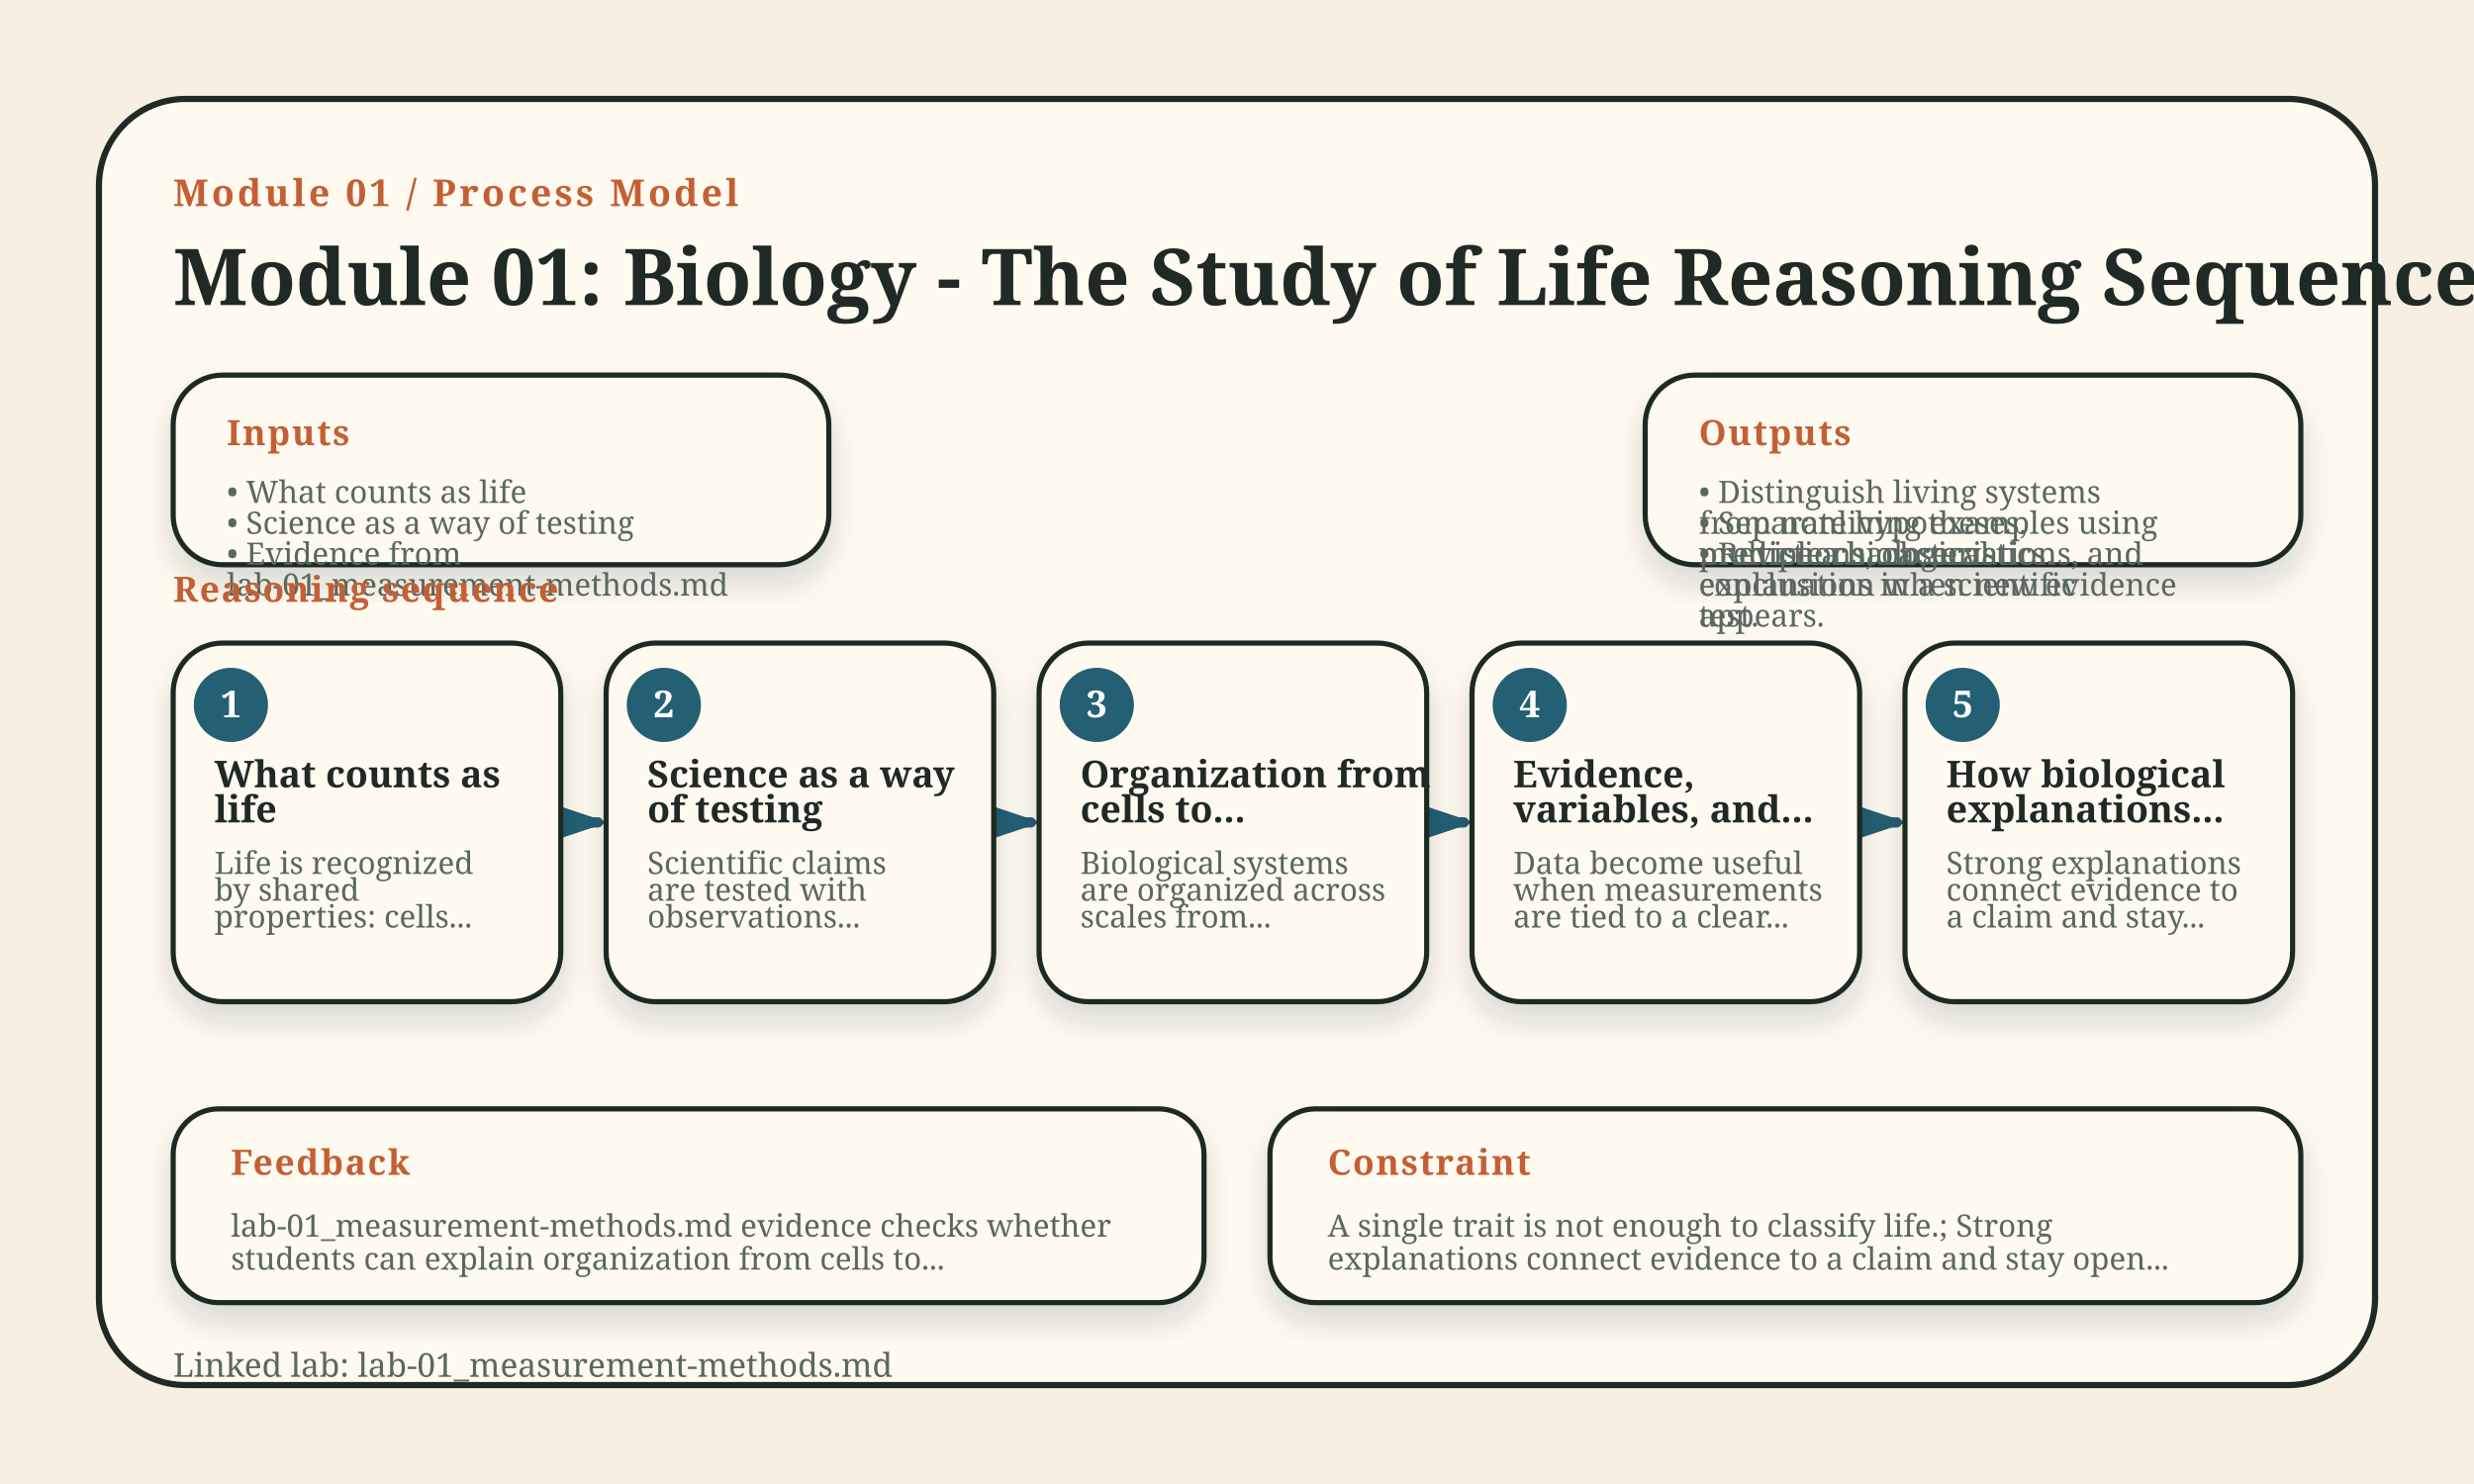
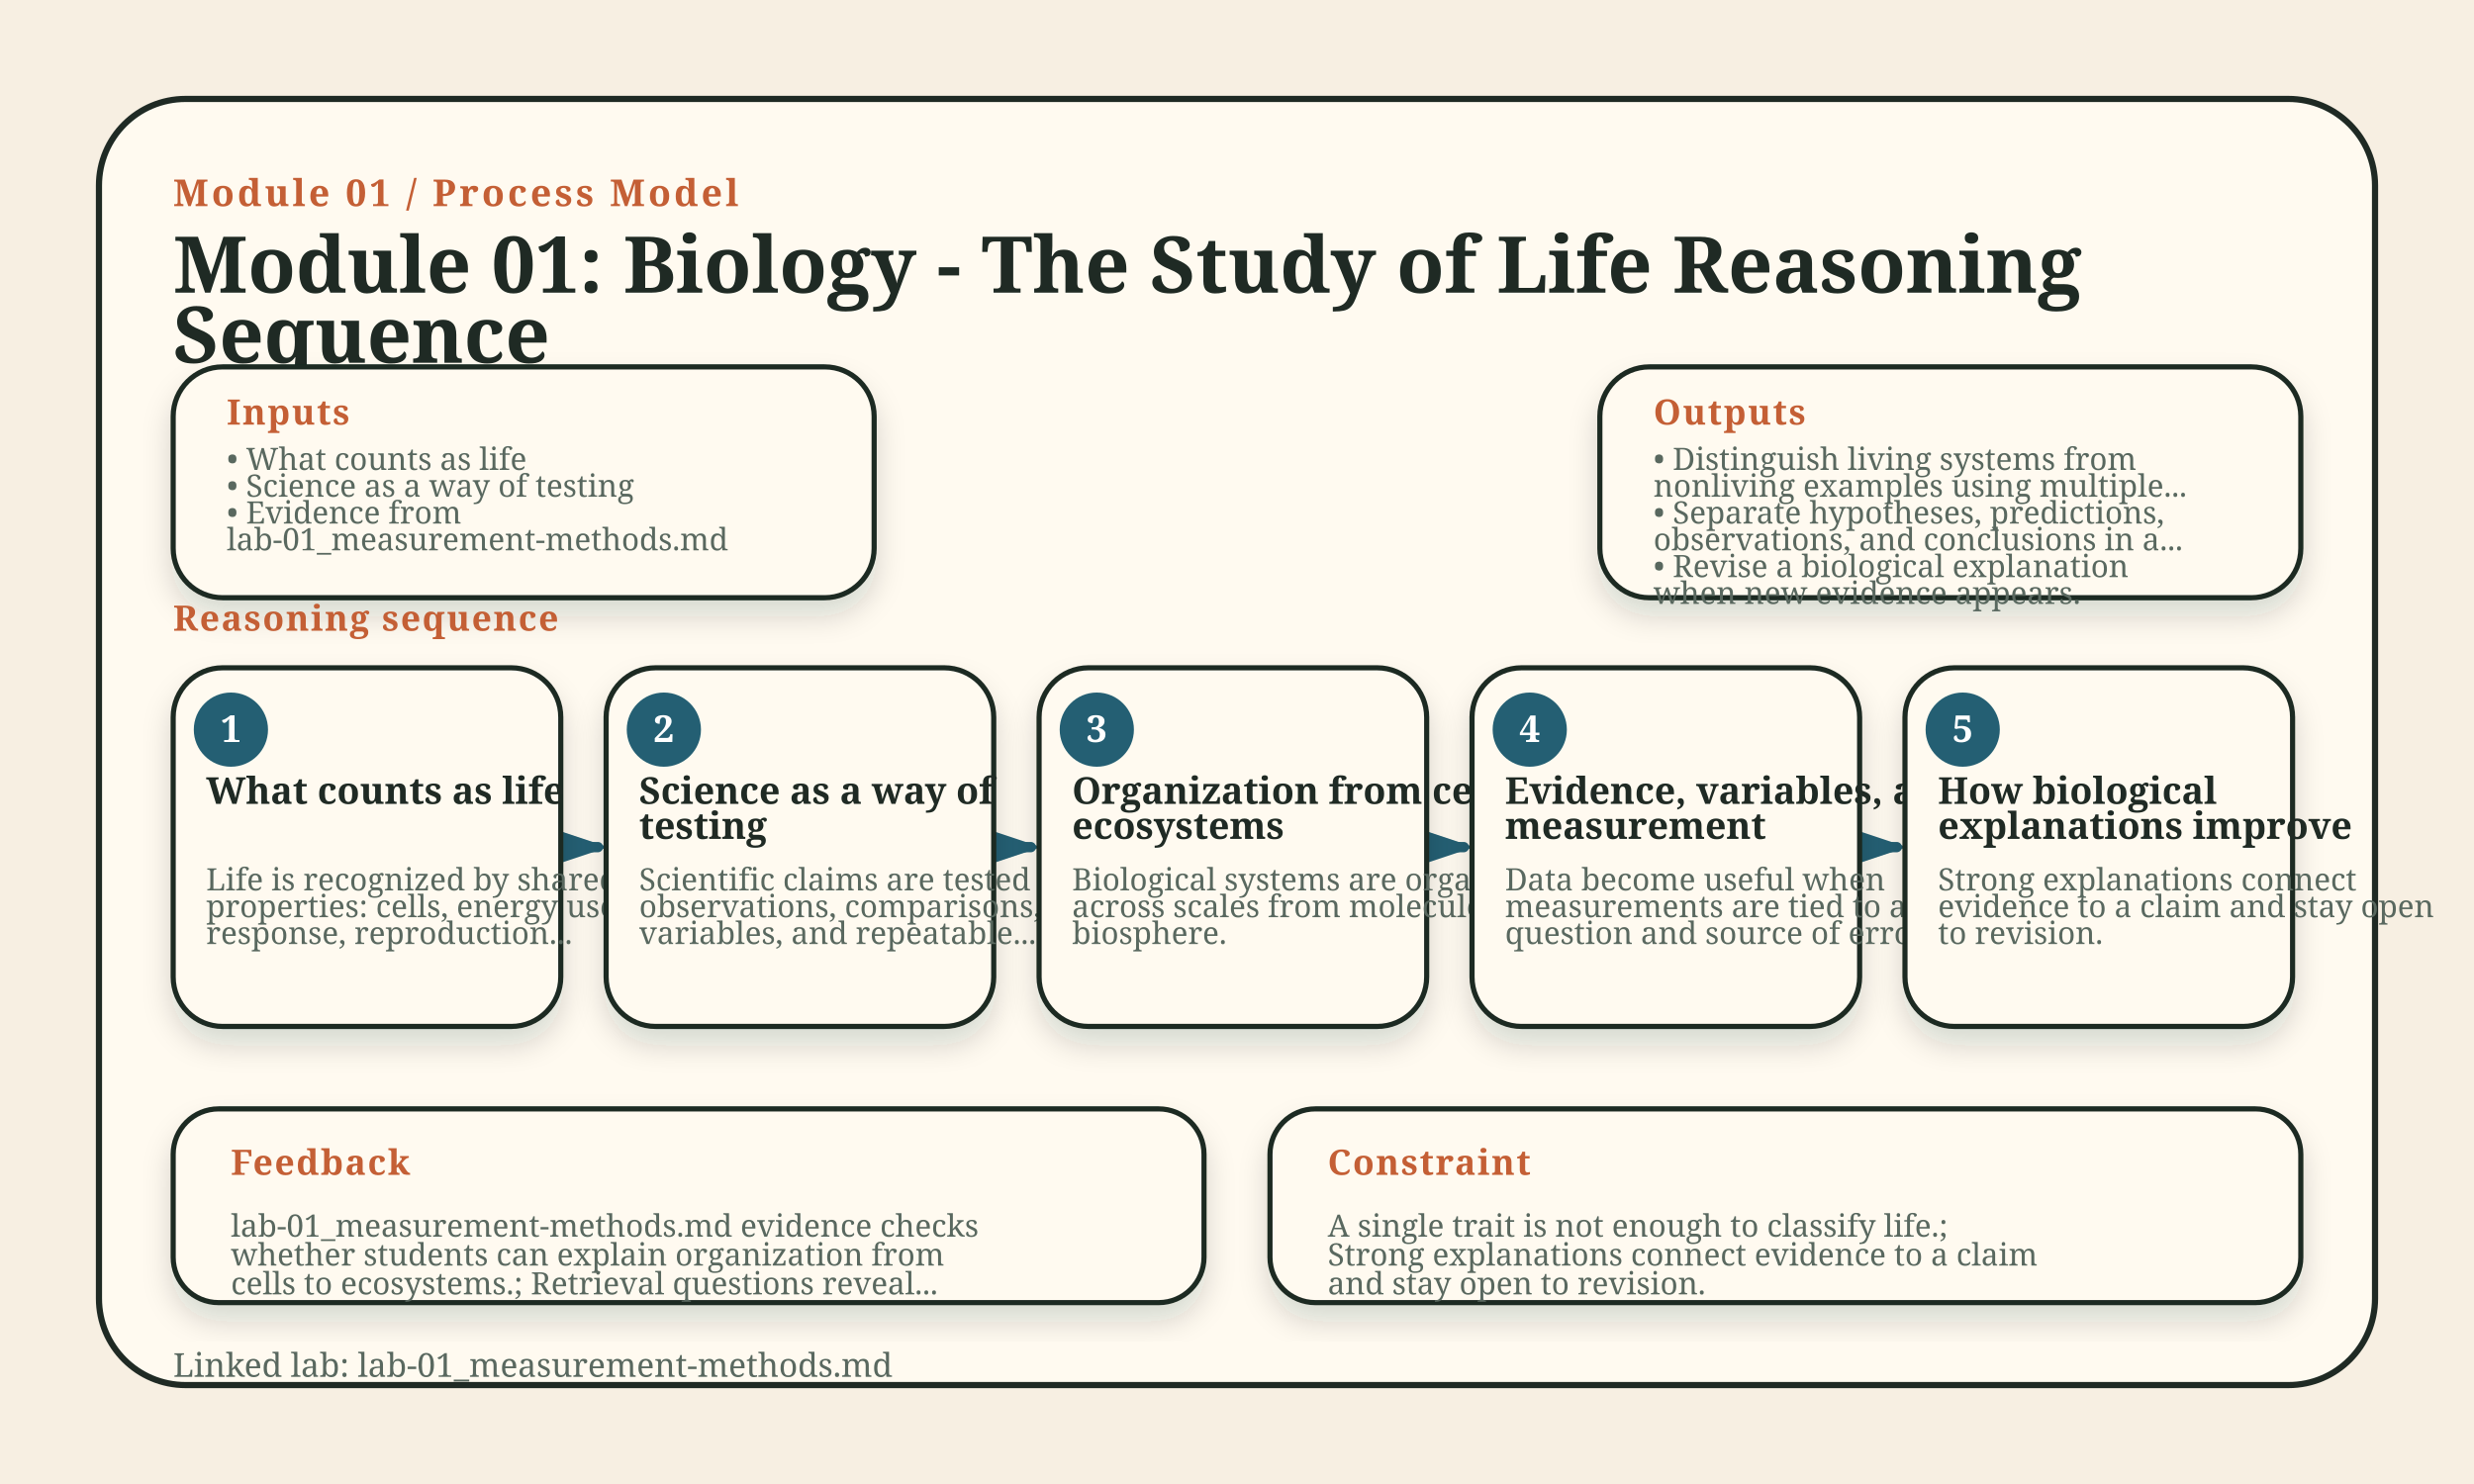
<svg xmlns="http://www.w3.org/2000/svg" width="1200" height="720" viewBox="0 0 1200 720" role="img" aria-label="Module 01: Biology - The Study of Life Reasoning Sequence">
  <style>
    .bg { fill: #f7efe2; }
    .halo { fill: url(#wash); opacity: 0.92; }
    .frame { fill: #fffaf0; stroke: #1f2a24; stroke-width: 3; }
    .eyebrow { fill: #c45f35; font: 800 18px Georgia, serif; letter-spacing: 1.5px; text-transform: uppercase; }
    .title-text { fill: #1f2a24; font: 800 38px Georgia, serif; }
    .footer { fill: #59685f; font: 16px Georgia, serif; }
    .claim-card, .side-card, .feedback-card, .prompt-card, .routine-card, .stage-card-bg { fill: #fffaf0; stroke: #1f2a24; stroke-width: 2.5; filter: url(#shadow); }
    .claim-kicker, .card-kicker { fill: #c45f35; font: 800 17px Georgia, serif; letter-spacing: 0.8px; text-transform: uppercase; }
    .claim-text { fill: #1f2a24; font: 700 25px Georgia, serif; }
    .node { fill: #fffaf0; stroke: #245f73; stroke-width: 3; filter: url(#shadow); }
    .node-claim { stroke: #c45f35; }
    .node-mechanism { stroke: #245f73; }
    .node-evidence { stroke: #567d46; }
    .node-vocabulary { stroke: #8067a9; }
    .node-application { stroke: #b26b2f; }
    .node-revision { stroke: #8a4351; }
    .cluster-pill { stroke: none; opacity: 0.92; }
    .cluster-claim { fill: #c45f35; }
    .cluster-mechanism { fill: #245f73; }
    .cluster-evidence { fill: #6d9c57; }
    .cluster-vocabulary { fill: #9b83c6; }
    .cluster-application { fill: #d28942; }
    .cluster-revision { fill: #b85d70; }
    .cluster-label, .legend-text { fill: white; font: 800 11px Georgia, serif; letter-spacing: 1px; text-transform: uppercase; }
    .node-label { fill: #1f2a24; font: 800 20px Georgia, serif; }
    .node-detail { fill: #59685f; font: 14px Georgia, serif; }
    .edge { stroke: #c45f35; stroke-width: 4; stroke-linecap: round; opacity: 0.72; marker-end: url(#arrowhead); }
-     .edge-label { fill: #c45f35; font: 700 13px Georgia, serif; text-anchor: middle; paint-order: stroke; stroke: #f7efe2; stroke-width: 4; }
+     .edge-label { fill: #c45f35; font: 700 12px Georgia, serif; text-anchor: middle; paint-order: stroke; stroke: #f7efe2; stroke-width: 5; }
    .stage-dot { fill: #245f73; }
    .stage-num { fill: white; font: 900 18px Georgia, serif; }
    .stage-label { fill: #1f2a24; font: 800 18px Georgia, serif; }
    .stage-detail, .mini-text, .check-text { fill: #59685f; font: 15px Georgia, serif; }
    .arrow { fill: none; stroke: #245f73; stroke-width: 5; stroke-linecap: round; marker-end: url(#arrowhead); }
    .prompt-text { fill: #1f2a24; font: 700 17px Georgia, serif; }
    .routine-text { fill: #1f2a24; font: 700 16px Georgia, serif; }
    .retrieval-step-strip { fill: #fffaf0; stroke: #245f73; stroke-width: 2; opacity: 0.96; }
    .palette-high-design { fill: #c45f35; }
    @media print { .claim-card, .side-card, .feedback-card, .prompt-card, .routine-card, .node, .stage-card-bg { filter: none; } }
    </style>
  <defs>
    <linearGradient id="wash" x1="0" x2="1" y1="0" y2="1">
      <stop offset="0" stop-color="#fffaf0" />
      <stop offset="1" stop-color="#245f73" stop-opacity="0.18" />
    </linearGradient>
    <filter id="shadow" x="-20%" y="-20%" width="140%" height="140%">
      <feDropShadow dx="0" dy="8" stdDeviation="7" flood-color="#1f2a24" flood-opacity="0.16" />
    </filter>
    <marker id="arrowhead" markerWidth="12" markerHeight="8" refX="11" refY="4" orient="auto">
      <polygon points="0 0, 12 4, 0 8" fill="#245f73" />
    </marker>
  </defs>
  <rect class="bg" width="1200" height="720" />
  <rect x="48" y="48" width="1104" height="624" rx="42" class="frame" />
  <text x="84" y="100" class="eyebrow">Module 01 / Process Model</text>
-   <text x="84" y="148" class="title-text">Module 01: Biology - The Study of Life Reasoning Sequence</text>
-   <rect x="84" y="182" width="318" height="92" rx="24" class="side-card" />
-   <text x="110" y="216" class="card-kicker">Inputs</text>
-   <text x="110.0" y="244.0" class="mini-text">
+   <text x="84.0" y="142.0" class="title-text">
+     <tspan x="84.0" dy="0">Module 01: Biology - The Study of Life Reasoning</tspan>
+     <tspan x="84.0" dy="34">Sequence</tspan>
+   </text>
+   <rect x="84" y="178" width="340" height="112" rx="24" class="side-card" />
+   <text x="110" y="206" class="card-kicker">Inputs</text>
+   <text x="110.0" y="228.0" class="mini-text">
    <tspan x="110.0" dy="0">• What counts as life</tspan>
  </text>
-   <text x="110.0" y="259.0" class="mini-text">
+   <text x="110.0" y="241.0" class="mini-text">
    <tspan x="110.0" dy="0">• Science as a way of testing</tspan>
  </text>
-   <text x="110.0" y="274.0" class="mini-text">
+   <text x="110.0" y="254.0" class="mini-text">
    <tspan x="110.0" dy="0">• Evidence from</tspan>
-     <tspan x="110.0" dy="15">lab-01_measurement-methods.md</tspan>
+     <tspan x="110.0" dy="13">lab-01_measurement-methods.md</tspan>
  </text>
-   <rect x="798" y="182" width="318" height="92" rx="24" class="side-card" />
-   <text x="824" y="216" class="card-kicker">Outputs</text>
-   <text x="824.0" y="244.0" class="mini-text">
-     <tspan x="824.0" dy="0">• Distinguish living systems</tspan>
-     <tspan x="824.0" dy="15">from nonliving examples using</tspan>
-     <tspan x="824.0" dy="15">multiple characteristics.</tspan>
+   <rect x="776" y="178" width="340" height="112" rx="24" class="side-card" />
+   <text x="802" y="206" class="card-kicker">Outputs</text>
+   <text x="802.0" y="228.0" class="mini-text">
+     <tspan x="802.0" dy="0">• Distinguish living systems from</tspan>
+     <tspan x="802.0" dy="13">nonliving examples using multiple...</tspan>
  </text>
-   <text x="824.0" y="259.0" class="mini-text">
-     <tspan x="824.0" dy="0">• Separate hypotheses,</tspan>
-     <tspan x="824.0" dy="15">predictions, observations, and</tspan>
-     <tspan x="824.0" dy="15">conclusions in a scientific</tspan>
-     <tspan x="824.0" dy="15">test.</tspan>
+   <text x="802.0" y="254.0" class="mini-text">
+     <tspan x="802.0" dy="0">• Separate hypotheses, predictions,</tspan>
+     <tspan x="802.0" dy="13">observations, and conclusions in a...</tspan>
  </text>
-   <text x="824.0" y="274.0" class="mini-text">
-     <tspan x="824.0" dy="0">• Revise a biological</tspan>
-     <tspan x="824.0" dy="15">explanation when new evidence</tspan>
-     <tspan x="824.0" dy="15">appears.</tspan>
+   <text x="802.0" y="280.0" class="mini-text">
+     <tspan x="802.0" dy="0">• Revise a biological explanation</tspan>
+     <tspan x="802.0" dy="13">when new evidence appears.</tspan>
  </text>
-   <text x="84" y="292" class="card-kicker">Reasoning sequence</text>
-   <path d="M 276.0 399.0 L 290.0 399.0" class="arrow" />
-   <path d="M 486.0 399.0 L 500.0 399.0" class="arrow" />
-   <path d="M 696.0 399.0 L 710.0 399.0" class="arrow" />
-   <path d="M 906.0 399.0 L 920.0 399.0" class="arrow" />
+   <text x="84" y="306" class="card-kicker">Reasoning sequence</text>
+   <path d="M 276.0 411.0 L 290.0 411.0" class="arrow" />
+   <path d="M 486.0 411.0 L 500.0 411.0" class="arrow" />
+   <path d="M 696.0 411.0 L 710.0 411.0" class="arrow" />
+   <path d="M 906.0 411.0 L 920.0 411.0" class="arrow" />
  <g class="stage-card">
-     <rect x="84.0" y="312.0" width="188" height="174" rx="24" class="stage-card-bg" />
-     <circle cx="112.0" cy="342.0" r="18" class="stage-dot" />
-     <text x="112.0" y="348.0" class="stage-num" text-anchor="middle">1</text>
-     <text x="104.0" y="382.0" class="stage-label">
-       <tspan x="104.0" dy="0">What counts as</tspan>
-       <tspan x="104.0" dy="17">life</tspan>
+     <rect x="84.0" y="324.0" width="188" height="174" rx="24" class="stage-card-bg" />
+     <circle cx="112.0" cy="354.0" r="18" class="stage-dot" />
+     <text x="112.0" y="360.0" class="stage-num" text-anchor="middle">1</text>
+     <text x="100.0" y="390.0" class="stage-label">
+       <tspan x="100.0" dy="0">What counts as life</tspan>
    </text>
-     <text x="104.0" y="424.0" class="stage-detail">
-       <tspan x="104.0" dy="0">Life is recognized</tspan>
-       <tspan x="104.0" dy="13">by shared</tspan>
-       <tspan x="104.0" dy="13">properties: cells...</tspan>
+     <text x="100.0" y="432.0" class="stage-detail">
+       <tspan x="100.0" dy="0">Life is recognized by shared</tspan>
+       <tspan x="100.0" dy="13">properties: cells, energy use,</tspan>
+       <tspan x="100.0" dy="13">response, reproduction...</tspan>
    </text>
  </g>
  <g class="stage-card">
-     <rect x="294.0" y="312.0" width="188" height="174" rx="24" class="stage-card-bg" />
-     <circle cx="322.0" cy="342.0" r="18" class="stage-dot" />
-     <text x="322.0" y="348.0" class="stage-num" text-anchor="middle">2</text>
-     <text x="314.0" y="382.0" class="stage-label">
-       <tspan x="314.0" dy="0">Science as a way</tspan>
-       <tspan x="314.0" dy="17">of testing</tspan>
+     <rect x="294.0" y="324.0" width="188" height="174" rx="24" class="stage-card-bg" />
+     <circle cx="322.0" cy="354.0" r="18" class="stage-dot" />
+     <text x="322.0" y="360.0" class="stage-num" text-anchor="middle">2</text>
+     <text x="310.0" y="390.0" class="stage-label">
+       <tspan x="310.0" dy="0">Science as a way of</tspan>
+       <tspan x="310.0" dy="17">testing</tspan>
    </text>
-     <text x="314.0" y="424.0" class="stage-detail">
-       <tspan x="314.0" dy="0">Scientific claims</tspan>
-       <tspan x="314.0" dy="13">are tested with</tspan>
-       <tspan x="314.0" dy="13">observations...</tspan>
+     <text x="310.0" y="432.0" class="stage-detail">
+       <tspan x="310.0" dy="0">Scientific claims are tested with</tspan>
+       <tspan x="310.0" dy="13">observations, comparisons,</tspan>
+       <tspan x="310.0" dy="13">variables, and repeatable...</tspan>
    </text>
  </g>
  <g class="stage-card">
-     <rect x="504.0" y="312.0" width="188" height="174" rx="24" class="stage-card-bg" />
-     <circle cx="532.0" cy="342.0" r="18" class="stage-dot" />
-     <text x="532.0" y="348.0" class="stage-num" text-anchor="middle">3</text>
-     <text x="524.0" y="382.0" class="stage-label">
-       <tspan x="524.0" dy="0">Organization from</tspan>
-       <tspan x="524.0" dy="17">cells to...</tspan>
+     <rect x="504.0" y="324.0" width="188" height="174" rx="24" class="stage-card-bg" />
+     <circle cx="532.0" cy="354.0" r="18" class="stage-dot" />
+     <text x="532.0" y="360.0" class="stage-num" text-anchor="middle">3</text>
+     <text x="520.0" y="390.0" class="stage-label">
+       <tspan x="520.0" dy="0">Organization from cells to</tspan>
+       <tspan x="520.0" dy="17">ecosystems</tspan>
    </text>
-     <text x="524.0" y="424.0" class="stage-detail">
-       <tspan x="524.0" dy="0">Biological systems</tspan>
-       <tspan x="524.0" dy="13">are organized across</tspan>
-       <tspan x="524.0" dy="13">scales from...</tspan>
+     <text x="520.0" y="432.0" class="stage-detail">
+       <tspan x="520.0" dy="0">Biological systems are organized</tspan>
+       <tspan x="520.0" dy="13">across scales from molecules to</tspan>
+       <tspan x="520.0" dy="13">biosphere.</tspan>
    </text>
  </g>
  <g class="stage-card">
-     <rect x="714.0" y="312.0" width="188" height="174" rx="24" class="stage-card-bg" />
-     <circle cx="742.0" cy="342.0" r="18" class="stage-dot" />
-     <text x="742.0" y="348.0" class="stage-num" text-anchor="middle">4</text>
-     <text x="734.0" y="382.0" class="stage-label">
-       <tspan x="734.0" dy="0">Evidence,</tspan>
-       <tspan x="734.0" dy="17">variables, and...</tspan>
+     <rect x="714.0" y="324.0" width="188" height="174" rx="24" class="stage-card-bg" />
+     <circle cx="742.0" cy="354.0" r="18" class="stage-dot" />
+     <text x="742.0" y="360.0" class="stage-num" text-anchor="middle">4</text>
+     <text x="730.0" y="390.0" class="stage-label">
+       <tspan x="730.0" dy="0">Evidence, variables, and</tspan>
+       <tspan x="730.0" dy="17">measurement</tspan>
    </text>
-     <text x="734.0" y="424.0" class="stage-detail">
-       <tspan x="734.0" dy="0">Data become useful</tspan>
-       <tspan x="734.0" dy="13">when measurements</tspan>
-       <tspan x="734.0" dy="13">are tied to a clear...</tspan>
+     <text x="730.0" y="432.0" class="stage-detail">
+       <tspan x="730.0" dy="0">Data become useful when</tspan>
+       <tspan x="730.0" dy="13">measurements are tied to a clear</tspan>
+       <tspan x="730.0" dy="13">question and source of error.</tspan>
    </text>
  </g>
  <g class="stage-card">
-     <rect x="924.0" y="312.0" width="188" height="174" rx="24" class="stage-card-bg" />
-     <circle cx="952.0" cy="342.0" r="18" class="stage-dot" />
-     <text x="952.0" y="348.0" class="stage-num" text-anchor="middle">5</text>
-     <text x="944.0" y="382.0" class="stage-label">
-       <tspan x="944.0" dy="0">How biological</tspan>
-       <tspan x="944.0" dy="17">explanations...</tspan>
+     <rect x="924.0" y="324.0" width="188" height="174" rx="24" class="stage-card-bg" />
+     <circle cx="952.0" cy="354.0" r="18" class="stage-dot" />
+     <text x="952.0" y="360.0" class="stage-num" text-anchor="middle">5</text>
+     <text x="940.0" y="390.0" class="stage-label">
+       <tspan x="940.0" dy="0">How biological</tspan>
+       <tspan x="940.0" dy="17">explanations improve</tspan>
    </text>
-     <text x="944.0" y="424.0" class="stage-detail">
-       <tspan x="944.0" dy="0">Strong explanations</tspan>
-       <tspan x="944.0" dy="13">connect evidence to</tspan>
-       <tspan x="944.0" dy="13">a claim and stay...</tspan>
+     <text x="940.0" y="432.0" class="stage-detail">
+       <tspan x="940.0" dy="0">Strong explanations connect</tspan>
+       <tspan x="940.0" dy="13">evidence to a claim and stay open</tspan>
+       <tspan x="940.0" dy="13">to revision.</tspan>
    </text>
  </g>
  <rect x="84" y="538" width="500" height="94" rx="22" class="feedback-card" />
  <text x="112" y="570" class="card-kicker">Feedback</text>
  <text x="112.0" y="600.0" class="mini-text">
-     <tspan x="112.0" dy="0">lab-01_measurement-methods.md evidence checks whether</tspan>
-     <tspan x="112.0" dy="16">students can explain organization from cells to...</tspan>
+     <tspan x="112.0" dy="0">lab-01_measurement-methods.md evidence checks</tspan>
+     <tspan x="112.0" dy="14">whether students can explain organization from</tspan>
+     <tspan x="112.0" dy="14">cells to ecosystems.; Retrieval questions reveal...</tspan>
  </text>
  <rect x="616" y="538" width="500" height="94" rx="22" class="feedback-card" />
  <text x="644" y="570" class="card-kicker">Constraint</text>
  <text x="644.0" y="600.0" class="mini-text">
-     <tspan x="644.0" dy="0">A single trait is not enough to classify life.; Strong</tspan>
-     <tspan x="644.0" dy="16">explanations connect evidence to a claim and stay open...</tspan>
+     <tspan x="644.0" dy="0">A single trait is not enough to classify life.;</tspan>
+     <tspan x="644.0" dy="14">Strong explanations connect evidence to a claim</tspan>
+     <tspan x="644.0" dy="14">and stay open to revision.</tspan>
  </text>
  <text x="84" y="668" class="footer">Linked lab: lab-01_measurement-methods.md</text>
</svg>
